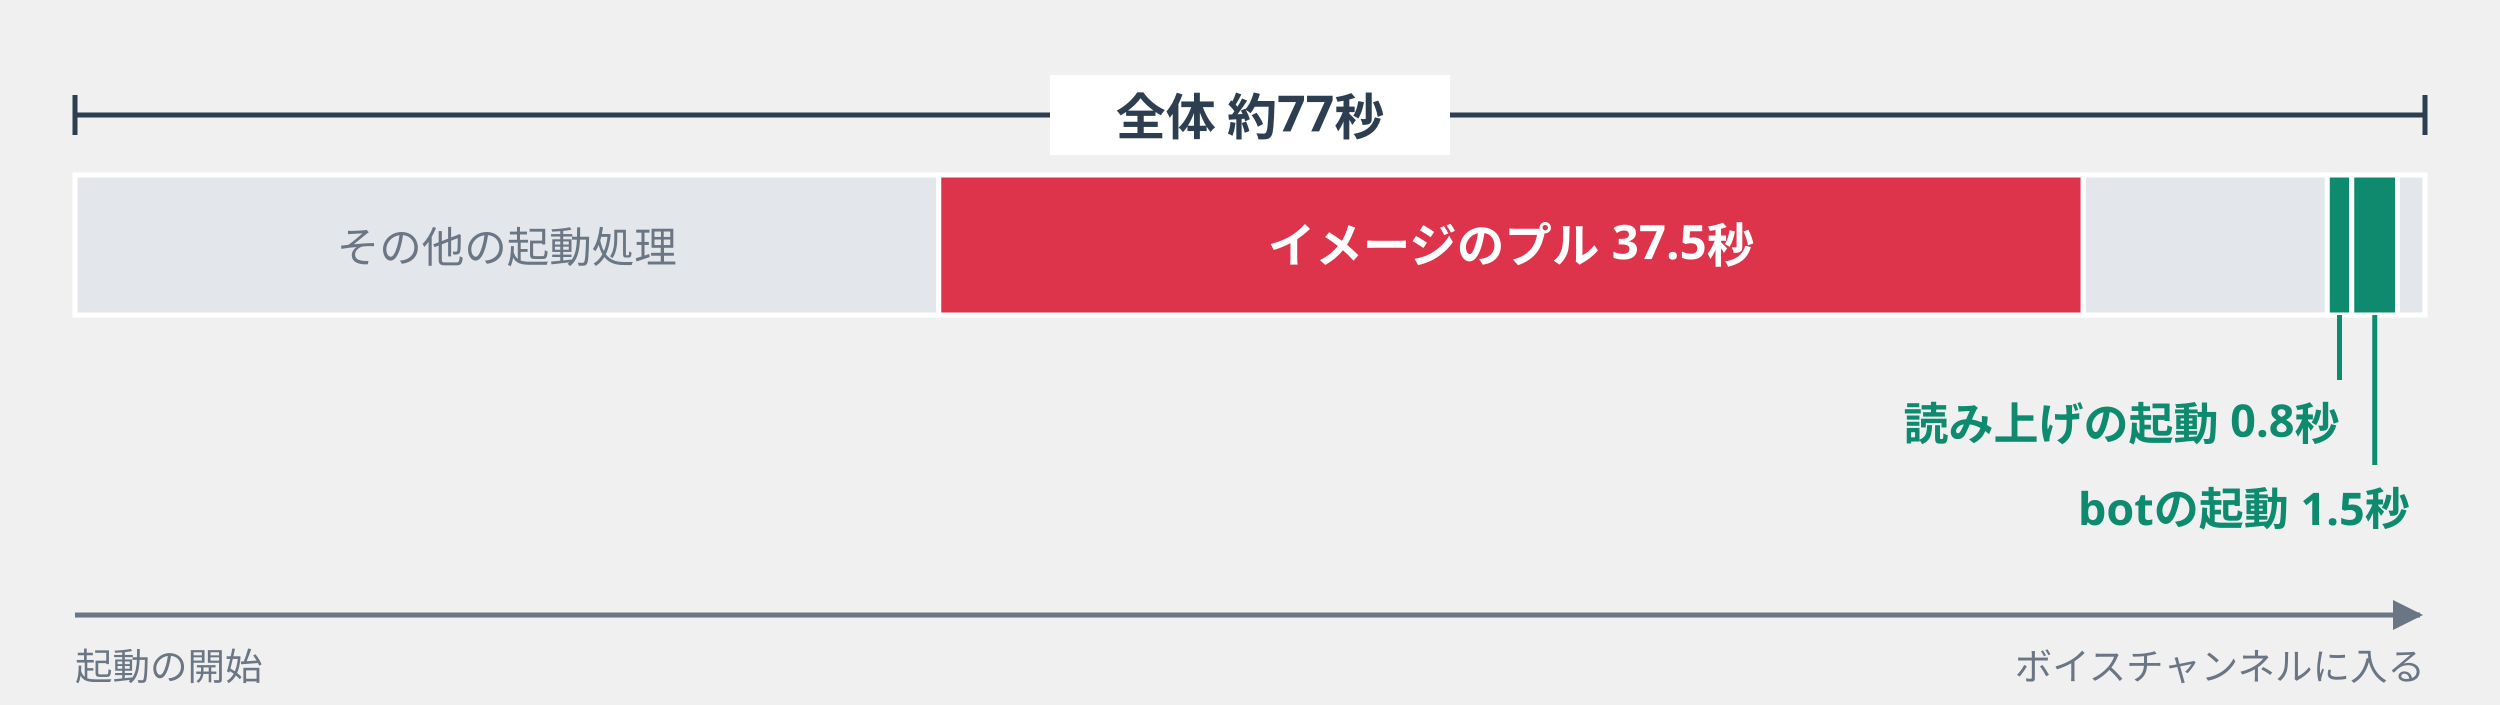
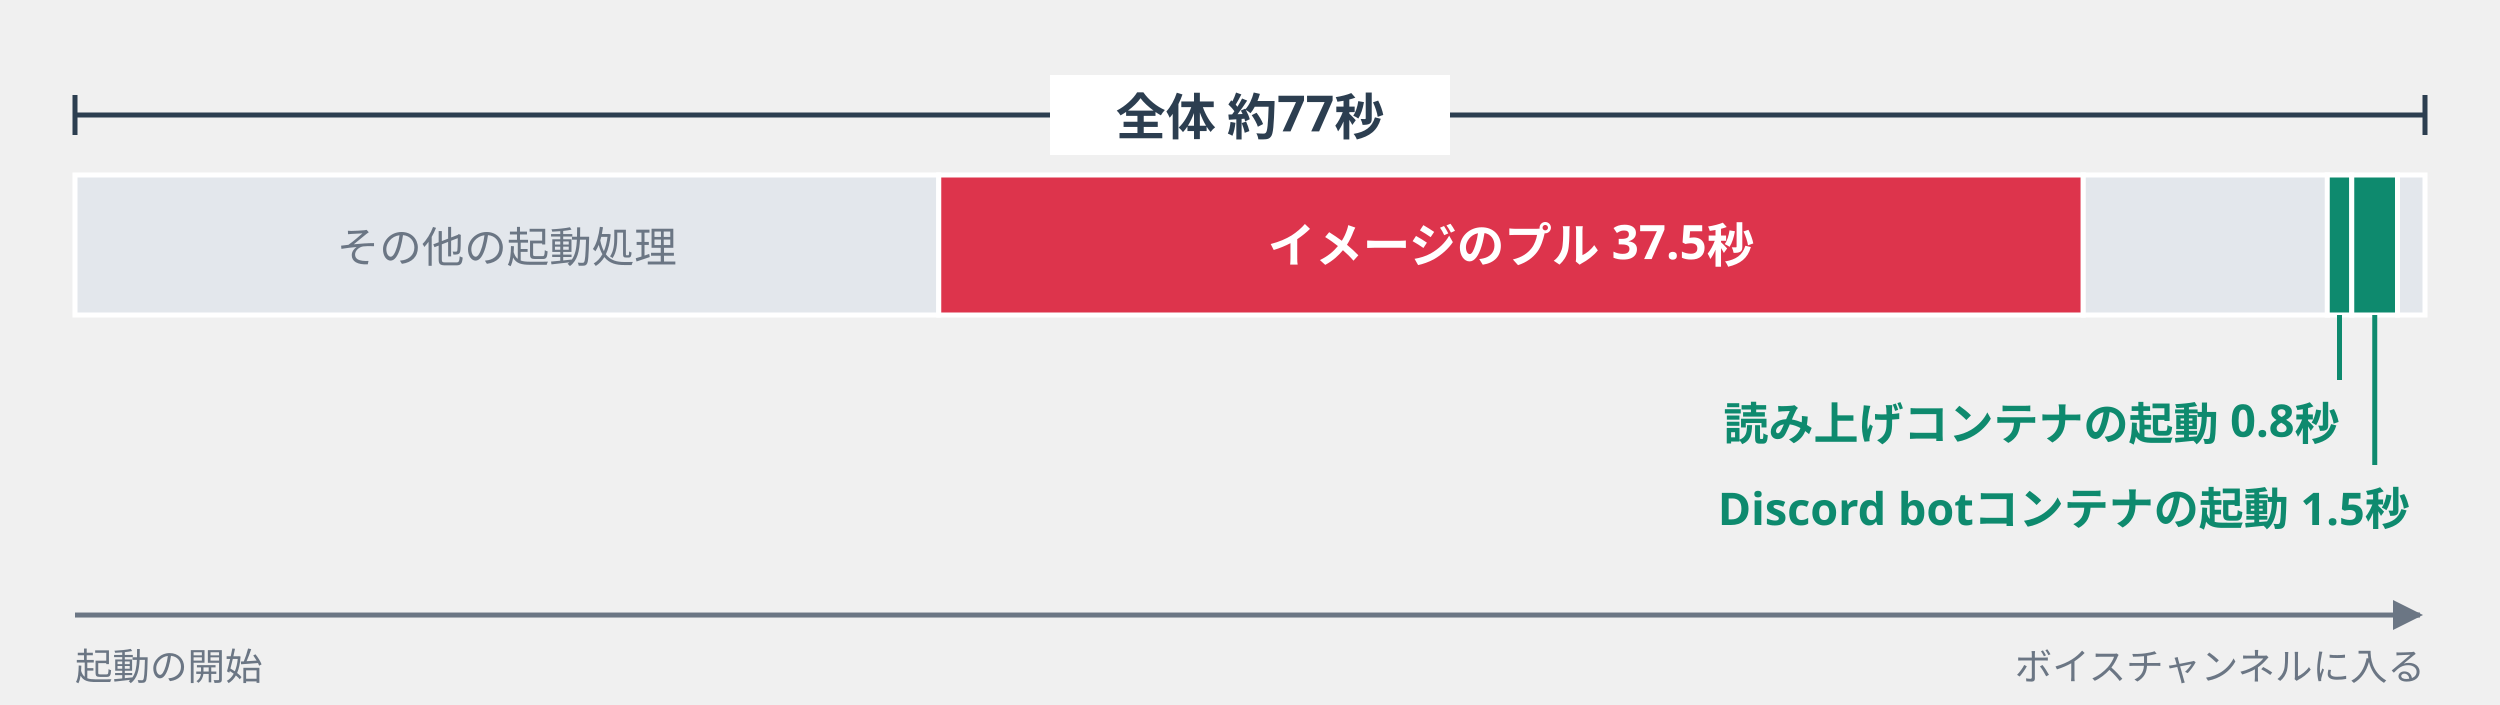
<svg xmlns="http://www.w3.org/2000/svg" viewBox="0 0 1000 282" width="100%" font-family="'Noto Sans JP', 'Hiragino Sans', sans-serif">
  <defs>
    <marker id="mInk" viewBox="0 0 10 10" refX="9" refY="5" markerWidth="6" markerHeight="6" orient="auto">
      <path d="M0,0 L10,5 L0,10 z" fill="#2c3e50" />
    </marker>
    <marker id="mSub" viewBox="0 0 10 10" refX="9" refY="5" markerWidth="6" markerHeight="6" orient="auto">
      <path d="M0,0 L10,5 L0,10 z" fill="#6b7684" />
    </marker>
    <marker id="mRed" viewBox="0 0 10 10" refX="9" refY="5" markerWidth="6" markerHeight="6" orient="auto">
      <path d="M0,0 L10,5 L0,10 z" fill="#DD344C" />
    </marker>
    <marker id="mGreen" viewBox="0 0 10 10" refX="9" refY="5" markerWidth="6" markerHeight="6" orient="auto">
      <path d="M0,0 L10,5 L0,10 z" fill="#0E8A6E" />
    </marker>
  </defs>
  <path d="M30,38 L30,54 M30,46 L970,46 M970,38 L970,54" stroke="#2c3e50" stroke-width="2" fill="none" />
  <rect x="420.0" y="30" width="160" height="32" fill="#fff" />
  <text x="500.0" y="54.0" font-size="20" fill="#2c3e50" text-anchor="middle" font-weight="700">全体 約77秒</text>
  <rect x="30.0" y="70" width="345.5" height="56" fill="#e3e7ec" stroke="#fff" stroke-width="2" />
  <text x="202.7" y="105.0" font-size="17" fill="#6b7684" text-anchor="middle">その他の起動処理</text>
  <rect x="375.5" y="70" width="457.8" height="56" fill="#DD344C" stroke="#fff" stroke-width="2" />
  <text x="604.4" y="105.0" font-size="19" fill="#fff" text-anchor="middle" font-weight="700">イメージのプル 37.5秒</text>
  <rect x="833.3" y="70" width="97.7" height="56" fill="#e3e7ec" stroke="#fff" stroke-width="2" />
  <rect x="930.9" y="70" width="9.8" height="56" fill="#0E8A6E" stroke="#fff" stroke-width="2" />
  <rect x="940.7" y="70" width="18.3" height="56" fill="#0E8A6E" stroke="#fff" stroke-width="2" />
  <rect x="959.0" y="70" width="11.0" height="56" fill="#e3e7ec" stroke="#fff" stroke-width="2" />
  <path d="M935.8,126 L935.8,152" stroke="#0E8A6E" stroke-width="2" />
-   <text x="935.8" y="176.0" font-size="18" fill="#0E8A6E" text-anchor="end" font-weight="700">読み上げの起動 0.8秒</text>
+   <text x="935.8" y="176.0" font-size="18" fill="#0E8A6E" text-anchor="end" font-weight="700">読み上げコンテナの起動 0.8秒</text>
  <path d="M949.9,126 L949.9,186" stroke="#0E8A6E" stroke-width="2" />
-   <text x="963.9" y="210.0" font-size="18" fill="#0E8A6E" text-anchor="end" font-weight="700">botの起動 1.5秒</text>
+   <text x="963.9" y="210.0" font-size="18" fill="#0E8A6E" text-anchor="end" font-weight="700">Discord botコンテナの起動 1.5秒</text>
  <path d="M30,246 L968,246" stroke="#6b7684" stroke-width="2" fill="none" stroke-linejoin="round" marker-end="url(#mSub)" />
  <text x="30.0" y="272.0" font-size="15" fill="#6b7684" text-anchor="start">起動の開始</text>
  <text x="970.0" y="272.0" font-size="15" fill="#6b7684" text-anchor="end">ボイスチャンネルに入る</text>
</svg>
